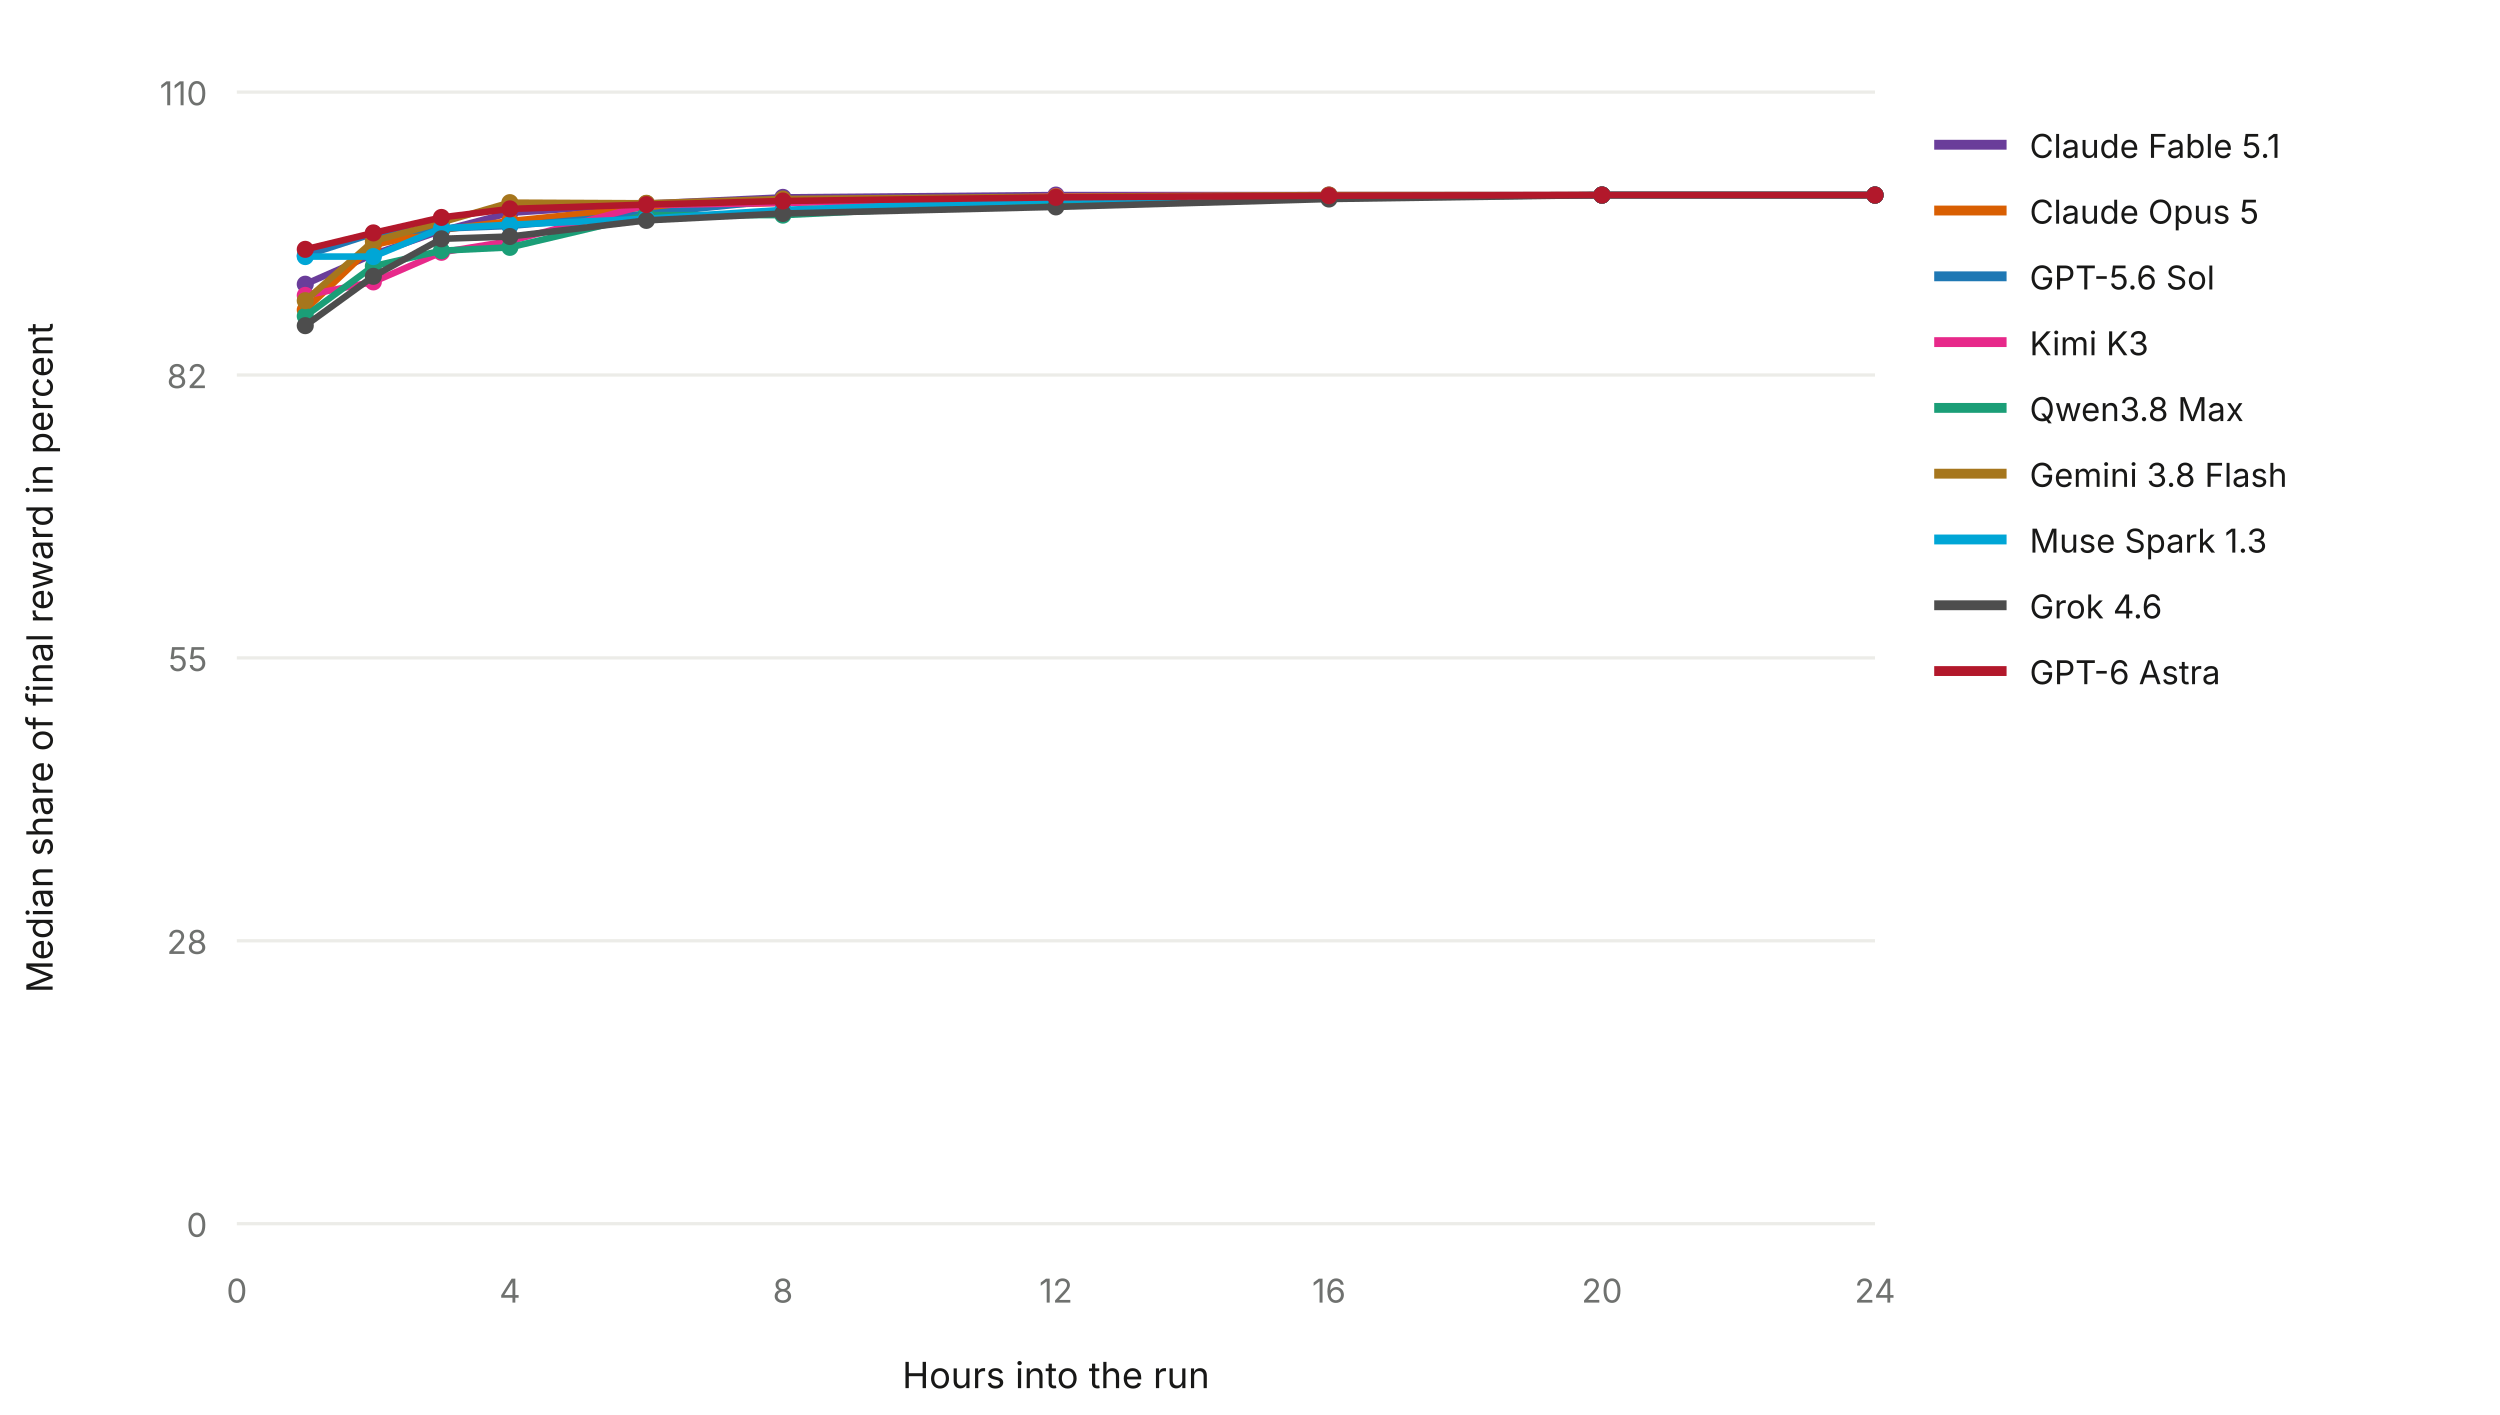
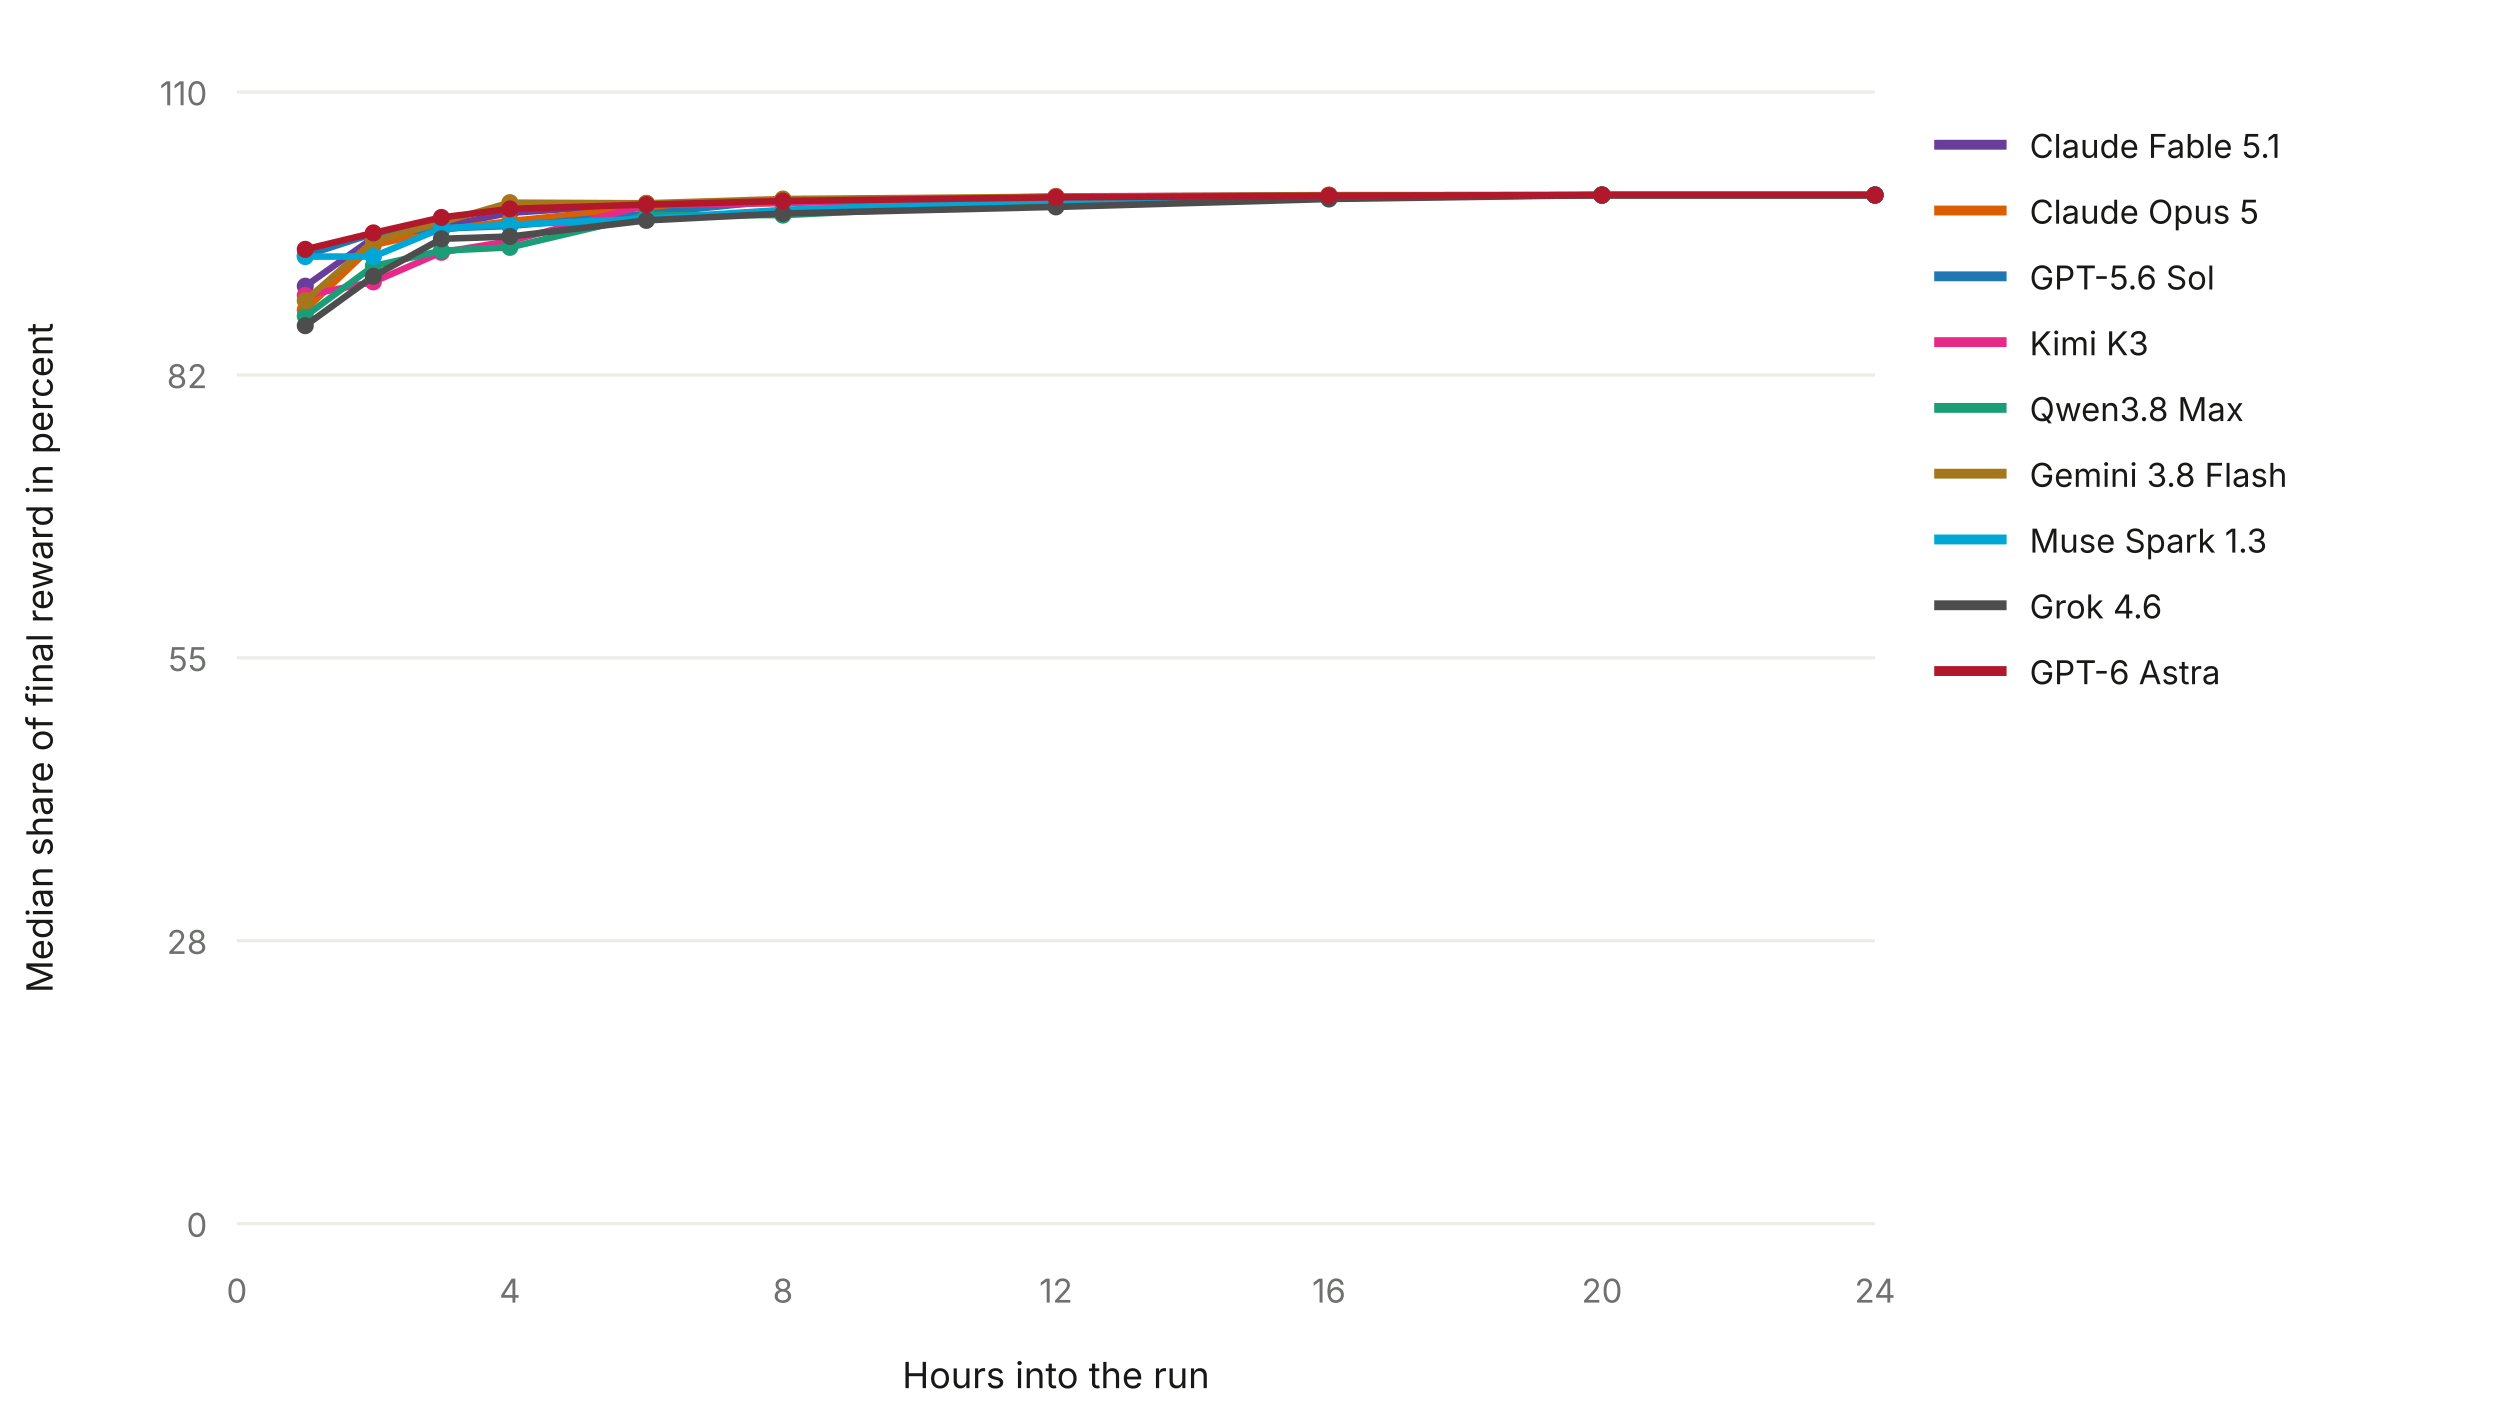
<svg xmlns="http://www.w3.org/2000/svg" viewBox="0 0 760 430" role="img" aria-label="Share of final hidden test reward by hour">
  <style>
text{font-family:Inter,ui-sans-serif,-apple-system,BlinkMacSystemFont,"Segoe UI",sans-serif;fill:#181817}
.muted{fill:#6f716f}.grid{stroke:#ecece8;stroke-width:1}.axis{stroke:#babbb7;stroke-width:1}
.legend{font-size:10px}.label{font-size:11px}.tick{font-size:10px;fill:#6f716f}
</style>
  <line class="grid" x1="72" x2="570" y1="372.0" y2="372.0" />
  <text class="tick" x="63.0" y="376.0" text-anchor="end">0</text>
  <line class="grid" x1="72" x2="570" y1="286.0" y2="286.0" />
  <text class="tick" x="63.0" y="290.0" text-anchor="end">28</text>
  <line class="grid" x1="72" x2="570" y1="200.0" y2="200.0" />
  <text class="tick" x="63.0" y="204.0" text-anchor="end">55</text>
  <line class="grid" x1="72" x2="570" y1="114.0" y2="114.0" />
  <text class="tick" x="63.0" y="118.0" text-anchor="end">82</text>
  <line class="grid" x1="72" x2="570" y1="28.0" y2="28.0" />
  <text class="tick" x="63.0" y="32.0" text-anchor="end">110</text>
  <text class="tick" x="72.0" y="396.0" text-anchor="middle">0</text>
  <text class="tick" x="155.0" y="396.0" text-anchor="middle">4</text>
  <text class="tick" x="238.0" y="396.0" text-anchor="middle">8</text>
  <text class="tick" x="321.0" y="396.0" text-anchor="middle">12</text>
  <text class="tick" x="404.0" y="396.0" text-anchor="middle">16</text>
  <text class="tick" x="487.0" y="396.0" text-anchor="middle">20</text>
  <text class="tick" x="570.0" y="396.0" text-anchor="middle">24</text>
  <text class="label" x="321.0" y="422.0" text-anchor="middle">Hours into the run</text>
  <text class="label" x="16.0" y="200.0" text-anchor="middle" transform="rotate(-90 16 200.0)">Median share of final reward in percent</text>
-   <path d="M92.8,86.4L113.5,77.3L134.2,70.1L155.0,64.7L196.5,61.9L238.0,60.0L321.0,59.3L404.0,59.3L487.0,59.3L570.0,59.3" fill="none" stroke="#6A3D9A" stroke-width="2" />
-   <circle cx="92.8" cy="86.4" r="2.6" fill="#6A3D9A" />
-   <circle cx="113.5" cy="77.3" r="2.6" fill="#6A3D9A" />
-   <circle cx="134.2" cy="70.1" r="2.6" fill="#6A3D9A" />
+   <path d="M92.8,87.0L113.5,72.3L134.2,68.8L155.0,64.7L196.5,61.9L238.0,61.4L321.0,60.0L404.0,59.4L487.0,59.3L570.0,59.3" fill="none" stroke="#6A3D9A" stroke-width="2" />
+   <circle cx="92.8" cy="87.0" r="2.6" fill="#6A3D9A" />
+   <circle cx="113.5" cy="72.3" r="2.6" fill="#6A3D9A" />
+   <circle cx="134.2" cy="68.8" r="2.6" fill="#6A3D9A" />
  <circle cx="155.0" cy="64.7" r="2.6" fill="#6A3D9A" />
  <circle cx="196.5" cy="61.9" r="2.6" fill="#6A3D9A" />
-   <circle cx="238.0" cy="60.0" r="2.6" fill="#6A3D9A" />
-   <circle cx="321.0" cy="59.3" r="2.6" fill="#6A3D9A" />
-   <circle cx="404.0" cy="59.3" r="2.6" fill="#6A3D9A" />
+   <circle cx="238.0" cy="61.4" r="2.6" fill="#6A3D9A" />
+   <circle cx="321.0" cy="60.0" r="2.6" fill="#6A3D9A" />
+   <circle cx="404.0" cy="59.4" r="2.6" fill="#6A3D9A" />
  <circle cx="487.0" cy="59.3" r="2.6" fill="#6A3D9A" />
  <circle cx="570.0" cy="59.3" r="2.6" fill="#6A3D9A" />
  <line x1="588" x2="610" y1="44" y2="44" stroke="#6A3D9A" stroke-width="3" />
  <text class="legend" x="617.0" y="48.0" text-anchor="start">Claude Fable 5.1</text>
  <path d="M92.8,94.2L113.5,74.5L134.2,69.9L155.0,67.2L196.5,63.0L238.0,61.6L321.0,60.6L404.0,60.0L487.0,59.3L570.0,59.3" fill="none" stroke="#D95F02" stroke-width="2" />
  <circle cx="92.8" cy="94.2" r="2.6" fill="#D95F02" />
  <circle cx="113.5" cy="74.5" r="2.6" fill="#D95F02" />
  <circle cx="134.2" cy="69.9" r="2.6" fill="#D95F02" />
  <circle cx="155.0" cy="67.2" r="2.6" fill="#D95F02" />
  <circle cx="196.5" cy="63.0" r="2.6" fill="#D95F02" />
  <circle cx="238.0" cy="61.6" r="2.6" fill="#D95F02" />
  <circle cx="321.0" cy="60.6" r="2.6" fill="#D95F02" />
  <circle cx="404.0" cy="60.0" r="2.6" fill="#D95F02" />
  <circle cx="487.0" cy="59.3" r="2.6" fill="#D95F02" />
  <circle cx="570.0" cy="59.3" r="2.6" fill="#D95F02" />
  <line x1="588" x2="610" y1="64" y2="64" stroke="#D95F02" stroke-width="3" />
  <text class="legend" x="617.0" y="68.0" text-anchor="start">Claude Opus 5</text>
  <path d="M92.8,77.7L113.5,71.0L134.2,69.5L155.0,68.7L196.5,65.0L238.0,60.8L321.0,60.5L404.0,59.8L487.0,59.3L570.0,59.3" fill="none" stroke="#1F78B4" stroke-width="2" />
  <circle cx="92.8" cy="77.7" r="2.6" fill="#1F78B4" />
  <circle cx="113.5" cy="71.0" r="2.6" fill="#1F78B4" />
  <circle cx="134.2" cy="69.5" r="2.6" fill="#1F78B4" />
  <circle cx="155.0" cy="68.7" r="2.6" fill="#1F78B4" />
  <circle cx="196.5" cy="65.0" r="2.6" fill="#1F78B4" />
  <circle cx="238.0" cy="60.8" r="2.6" fill="#1F78B4" />
  <circle cx="321.0" cy="60.5" r="2.6" fill="#1F78B4" />
  <circle cx="404.0" cy="59.8" r="2.6" fill="#1F78B4" />
  <circle cx="487.0" cy="59.3" r="2.6" fill="#1F78B4" />
  <circle cx="570.0" cy="59.3" r="2.6" fill="#1F78B4" />
  <line x1="588" x2="610" y1="84" y2="84" stroke="#1F78B4" stroke-width="3" />
  <text class="legend" x="617.0" y="88.0" text-anchor="start">GPT-5.6 Sol</text>
  <path d="M92.8,89.8L113.5,85.7L134.2,76.7L155.0,73.3L196.5,62.3L238.0,61.7L321.0,59.7L404.0,59.4L487.0,59.3L570.0,59.3" fill="none" stroke="#E7298A" stroke-width="2" />
  <circle cx="92.8" cy="89.8" r="2.6" fill="#E7298A" />
  <circle cx="113.5" cy="85.7" r="2.6" fill="#E7298A" />
  <circle cx="134.2" cy="76.7" r="2.6" fill="#E7298A" />
  <circle cx="155.0" cy="73.3" r="2.6" fill="#E7298A" />
  <circle cx="196.5" cy="62.3" r="2.6" fill="#E7298A" />
  <circle cx="238.0" cy="61.7" r="2.6" fill="#E7298A" />
  <circle cx="321.0" cy="59.7" r="2.6" fill="#E7298A" />
  <circle cx="404.0" cy="59.4" r="2.6" fill="#E7298A" />
  <circle cx="487.0" cy="59.3" r="2.6" fill="#E7298A" />
  <circle cx="570.0" cy="59.3" r="2.6" fill="#E7298A" />
  <line x1="588" x2="610" y1="104" y2="104" stroke="#E7298A" stroke-width="3" />
  <text class="legend" x="617.0" y="108.0" text-anchor="start">Kimi K3</text>
  <path d="M92.8,96.1L113.5,80.9L134.2,76.2L155.0,75.2L196.5,65.4L238.0,65.4L321.0,61.4L404.0,59.6L487.0,59.3L570.0,59.3" fill="none" stroke="#1B9E77" stroke-width="2" />
  <circle cx="92.8" cy="96.1" r="2.6" fill="#1B9E77" />
  <circle cx="113.5" cy="80.9" r="2.6" fill="#1B9E77" />
  <circle cx="134.2" cy="76.2" r="2.6" fill="#1B9E77" />
  <circle cx="155.0" cy="75.2" r="2.6" fill="#1B9E77" />
  <circle cx="196.5" cy="65.4" r="2.6" fill="#1B9E77" />
  <circle cx="238.0" cy="65.4" r="2.6" fill="#1B9E77" />
  <circle cx="321.0" cy="61.4" r="2.6" fill="#1B9E77" />
  <circle cx="404.0" cy="59.6" r="2.6" fill="#1B9E77" />
  <circle cx="487.0" cy="59.3" r="2.6" fill="#1B9E77" />
  <circle cx="570.0" cy="59.3" r="2.6" fill="#1B9E77" />
  <line x1="588" x2="610" y1="124" y2="124" stroke="#1B9E77" stroke-width="3" />
  <text class="legend" x="617.0" y="128.0" text-anchor="start">Qwen3.8 Max</text>
  <path d="M92.8,91.4L113.5,73.3L134.2,67.6L155.0,61.6L196.5,61.8L238.0,60.5L321.0,59.8L404.0,59.3L487.0,59.3L570.0,59.3" fill="none" stroke="#A6761D" stroke-width="2" />
  <circle cx="92.8" cy="91.4" r="2.6" fill="#A6761D" />
  <circle cx="113.5" cy="73.3" r="2.6" fill="#A6761D" />
  <circle cx="134.2" cy="67.6" r="2.6" fill="#A6761D" />
  <circle cx="155.0" cy="61.6" r="2.6" fill="#A6761D" />
  <circle cx="196.5" cy="61.8" r="2.6" fill="#A6761D" />
  <circle cx="238.0" cy="60.5" r="2.6" fill="#A6761D" />
  <circle cx="321.0" cy="59.8" r="2.6" fill="#A6761D" />
  <circle cx="404.0" cy="59.3" r="2.6" fill="#A6761D" />
  <circle cx="487.0" cy="59.3" r="2.6" fill="#A6761D" />
  <circle cx="570.0" cy="59.3" r="2.6" fill="#A6761D" />
  <line x1="588" x2="610" y1="144" y2="144" stroke="#A6761D" stroke-width="3" />
  <text class="legend" x="617.0" y="148.0" text-anchor="start">Gemini 3.8 Flash</text>
  <path d="M92.8,78.0L113.5,78.0L134.2,69.4L155.0,68.3L196.5,66.5L238.0,63.8L321.0,60.7L404.0,60.1L487.0,59.3L570.0,59.3" fill="none" stroke="#00A6D6" stroke-width="2" />
  <circle cx="92.8" cy="78.0" r="2.6" fill="#00A6D6" />
  <circle cx="113.5" cy="78.0" r="2.6" fill="#00A6D6" />
  <circle cx="134.2" cy="69.4" r="2.6" fill="#00A6D6" />
  <circle cx="155.0" cy="68.3" r="2.6" fill="#00A6D6" />
  <circle cx="196.5" cy="66.5" r="2.6" fill="#00A6D6" />
  <circle cx="238.0" cy="63.8" r="2.6" fill="#00A6D6" />
  <circle cx="321.0" cy="60.7" r="2.6" fill="#00A6D6" />
  <circle cx="404.0" cy="60.1" r="2.6" fill="#00A6D6" />
  <circle cx="487.0" cy="59.3" r="2.6" fill="#00A6D6" />
  <circle cx="570.0" cy="59.3" r="2.6" fill="#00A6D6" />
  <line x1="588" x2="610" y1="164" y2="164" stroke="#00A6D6" stroke-width="3" />
  <text class="legend" x="617.0" y="168.0" text-anchor="start">Muse Spark 1.3</text>
  <path d="M92.8,99.0L113.5,84.0L134.2,72.6L155.0,71.9L196.5,67.0L238.0,64.9L321.0,62.9L404.0,60.5L487.0,59.3L570.0,59.3" fill="none" stroke="#4D4D4D" stroke-width="2" />
  <circle cx="92.8" cy="99.0" r="2.6" fill="#4D4D4D" />
  <circle cx="113.5" cy="84.0" r="2.6" fill="#4D4D4D" />
  <circle cx="134.2" cy="72.6" r="2.6" fill="#4D4D4D" />
  <circle cx="155.0" cy="71.9" r="2.6" fill="#4D4D4D" />
  <circle cx="196.5" cy="67.0" r="2.6" fill="#4D4D4D" />
  <circle cx="238.0" cy="64.9" r="2.6" fill="#4D4D4D" />
  <circle cx="321.0" cy="62.9" r="2.6" fill="#4D4D4D" />
  <circle cx="404.0" cy="60.5" r="2.6" fill="#4D4D4D" />
  <circle cx="487.0" cy="59.3" r="2.6" fill="#4D4D4D" />
  <circle cx="570.0" cy="59.3" r="2.6" fill="#4D4D4D" />
  <line x1="588" x2="610" y1="184" y2="184" stroke="#4D4D4D" stroke-width="3" />
  <text class="legend" x="617.0" y="188.0" text-anchor="start">Grok 4.6</text>
  <path d="M92.8,75.8L113.5,70.8L134.2,66.1L155.0,63.5L196.5,62.2L238.0,61.1L321.0,60.0L404.0,59.5L487.0,59.3L570.0,59.3" fill="none" stroke="#B2182B" stroke-width="2" />
  <circle cx="92.8" cy="75.8" r="2.6" fill="#B2182B" />
  <circle cx="113.5" cy="70.8" r="2.6" fill="#B2182B" />
  <circle cx="134.2" cy="66.1" r="2.6" fill="#B2182B" />
  <circle cx="155.0" cy="63.5" r="2.6" fill="#B2182B" />
  <circle cx="196.5" cy="62.2" r="2.6" fill="#B2182B" />
  <circle cx="238.0" cy="61.1" r="2.6" fill="#B2182B" />
  <circle cx="321.0" cy="60.0" r="2.6" fill="#B2182B" />
  <circle cx="404.0" cy="59.5" r="2.6" fill="#B2182B" />
  <circle cx="487.0" cy="59.3" r="2.6" fill="#B2182B" />
  <circle cx="570.0" cy="59.3" r="2.6" fill="#B2182B" />
  <line x1="588" x2="610" y1="204" y2="204" stroke="#B2182B" stroke-width="3" />
  <text class="legend" x="617.0" y="208.0" text-anchor="start">GPT-6 Astra</text>
</svg>
